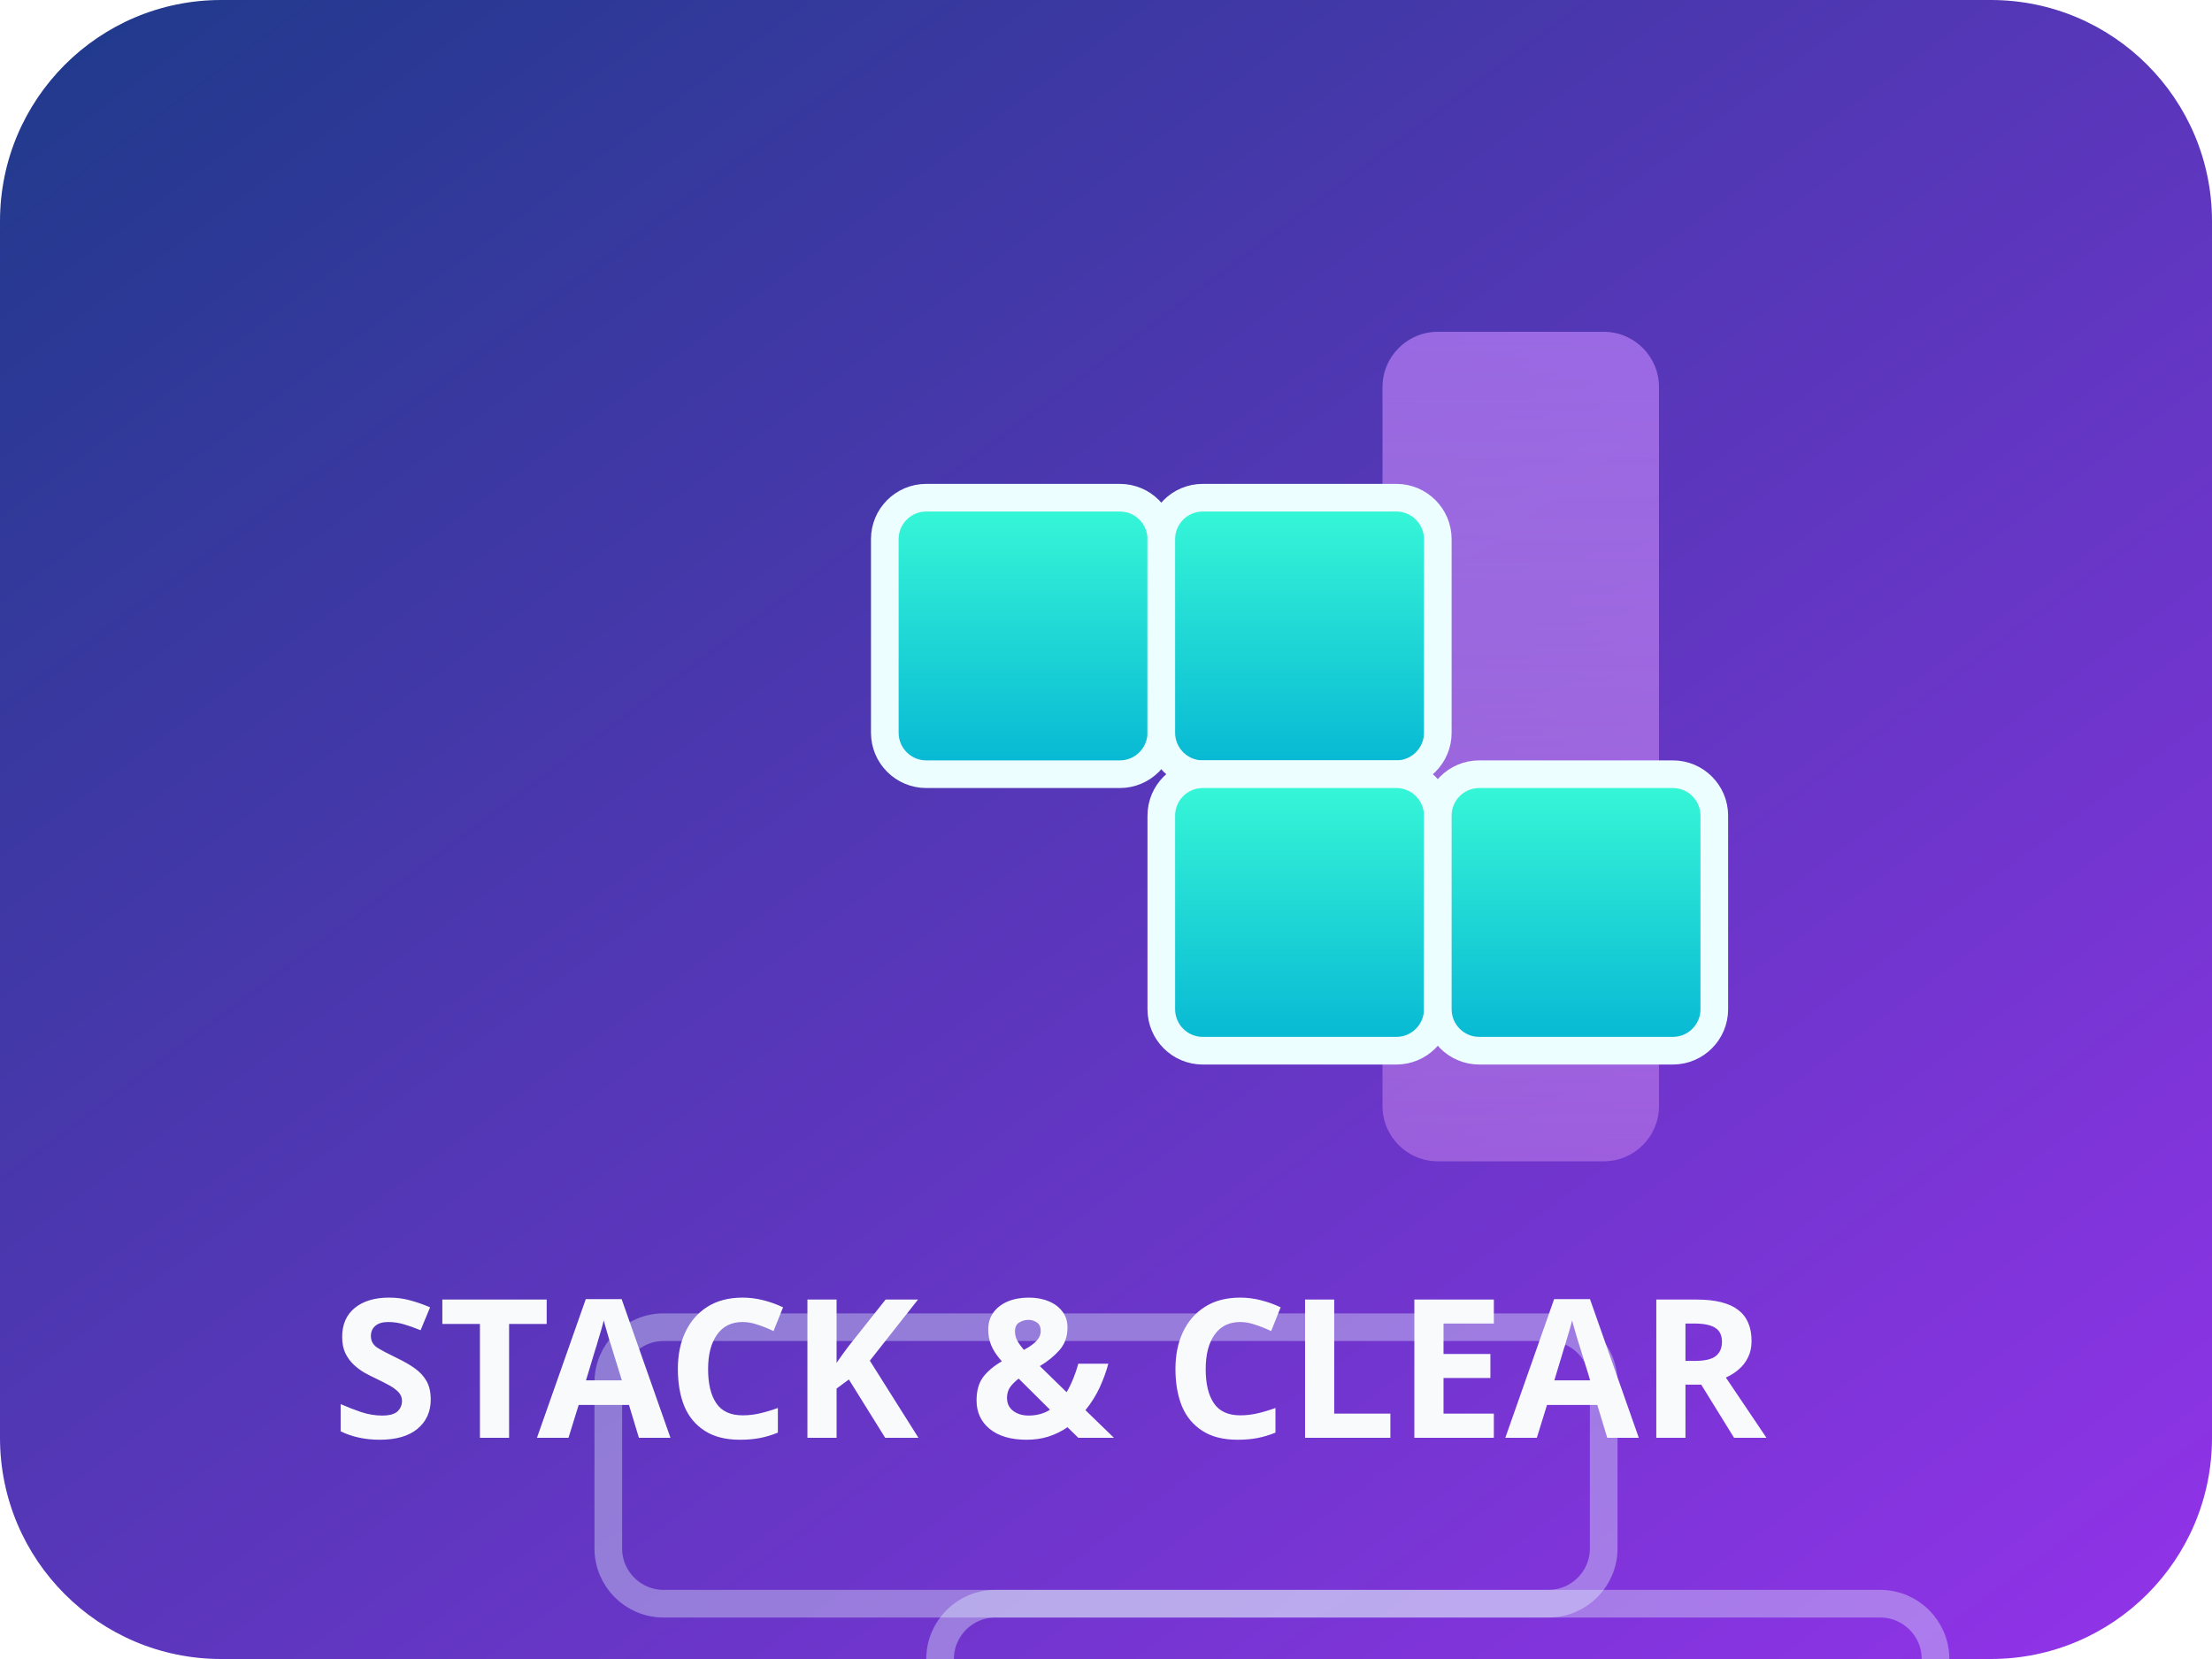
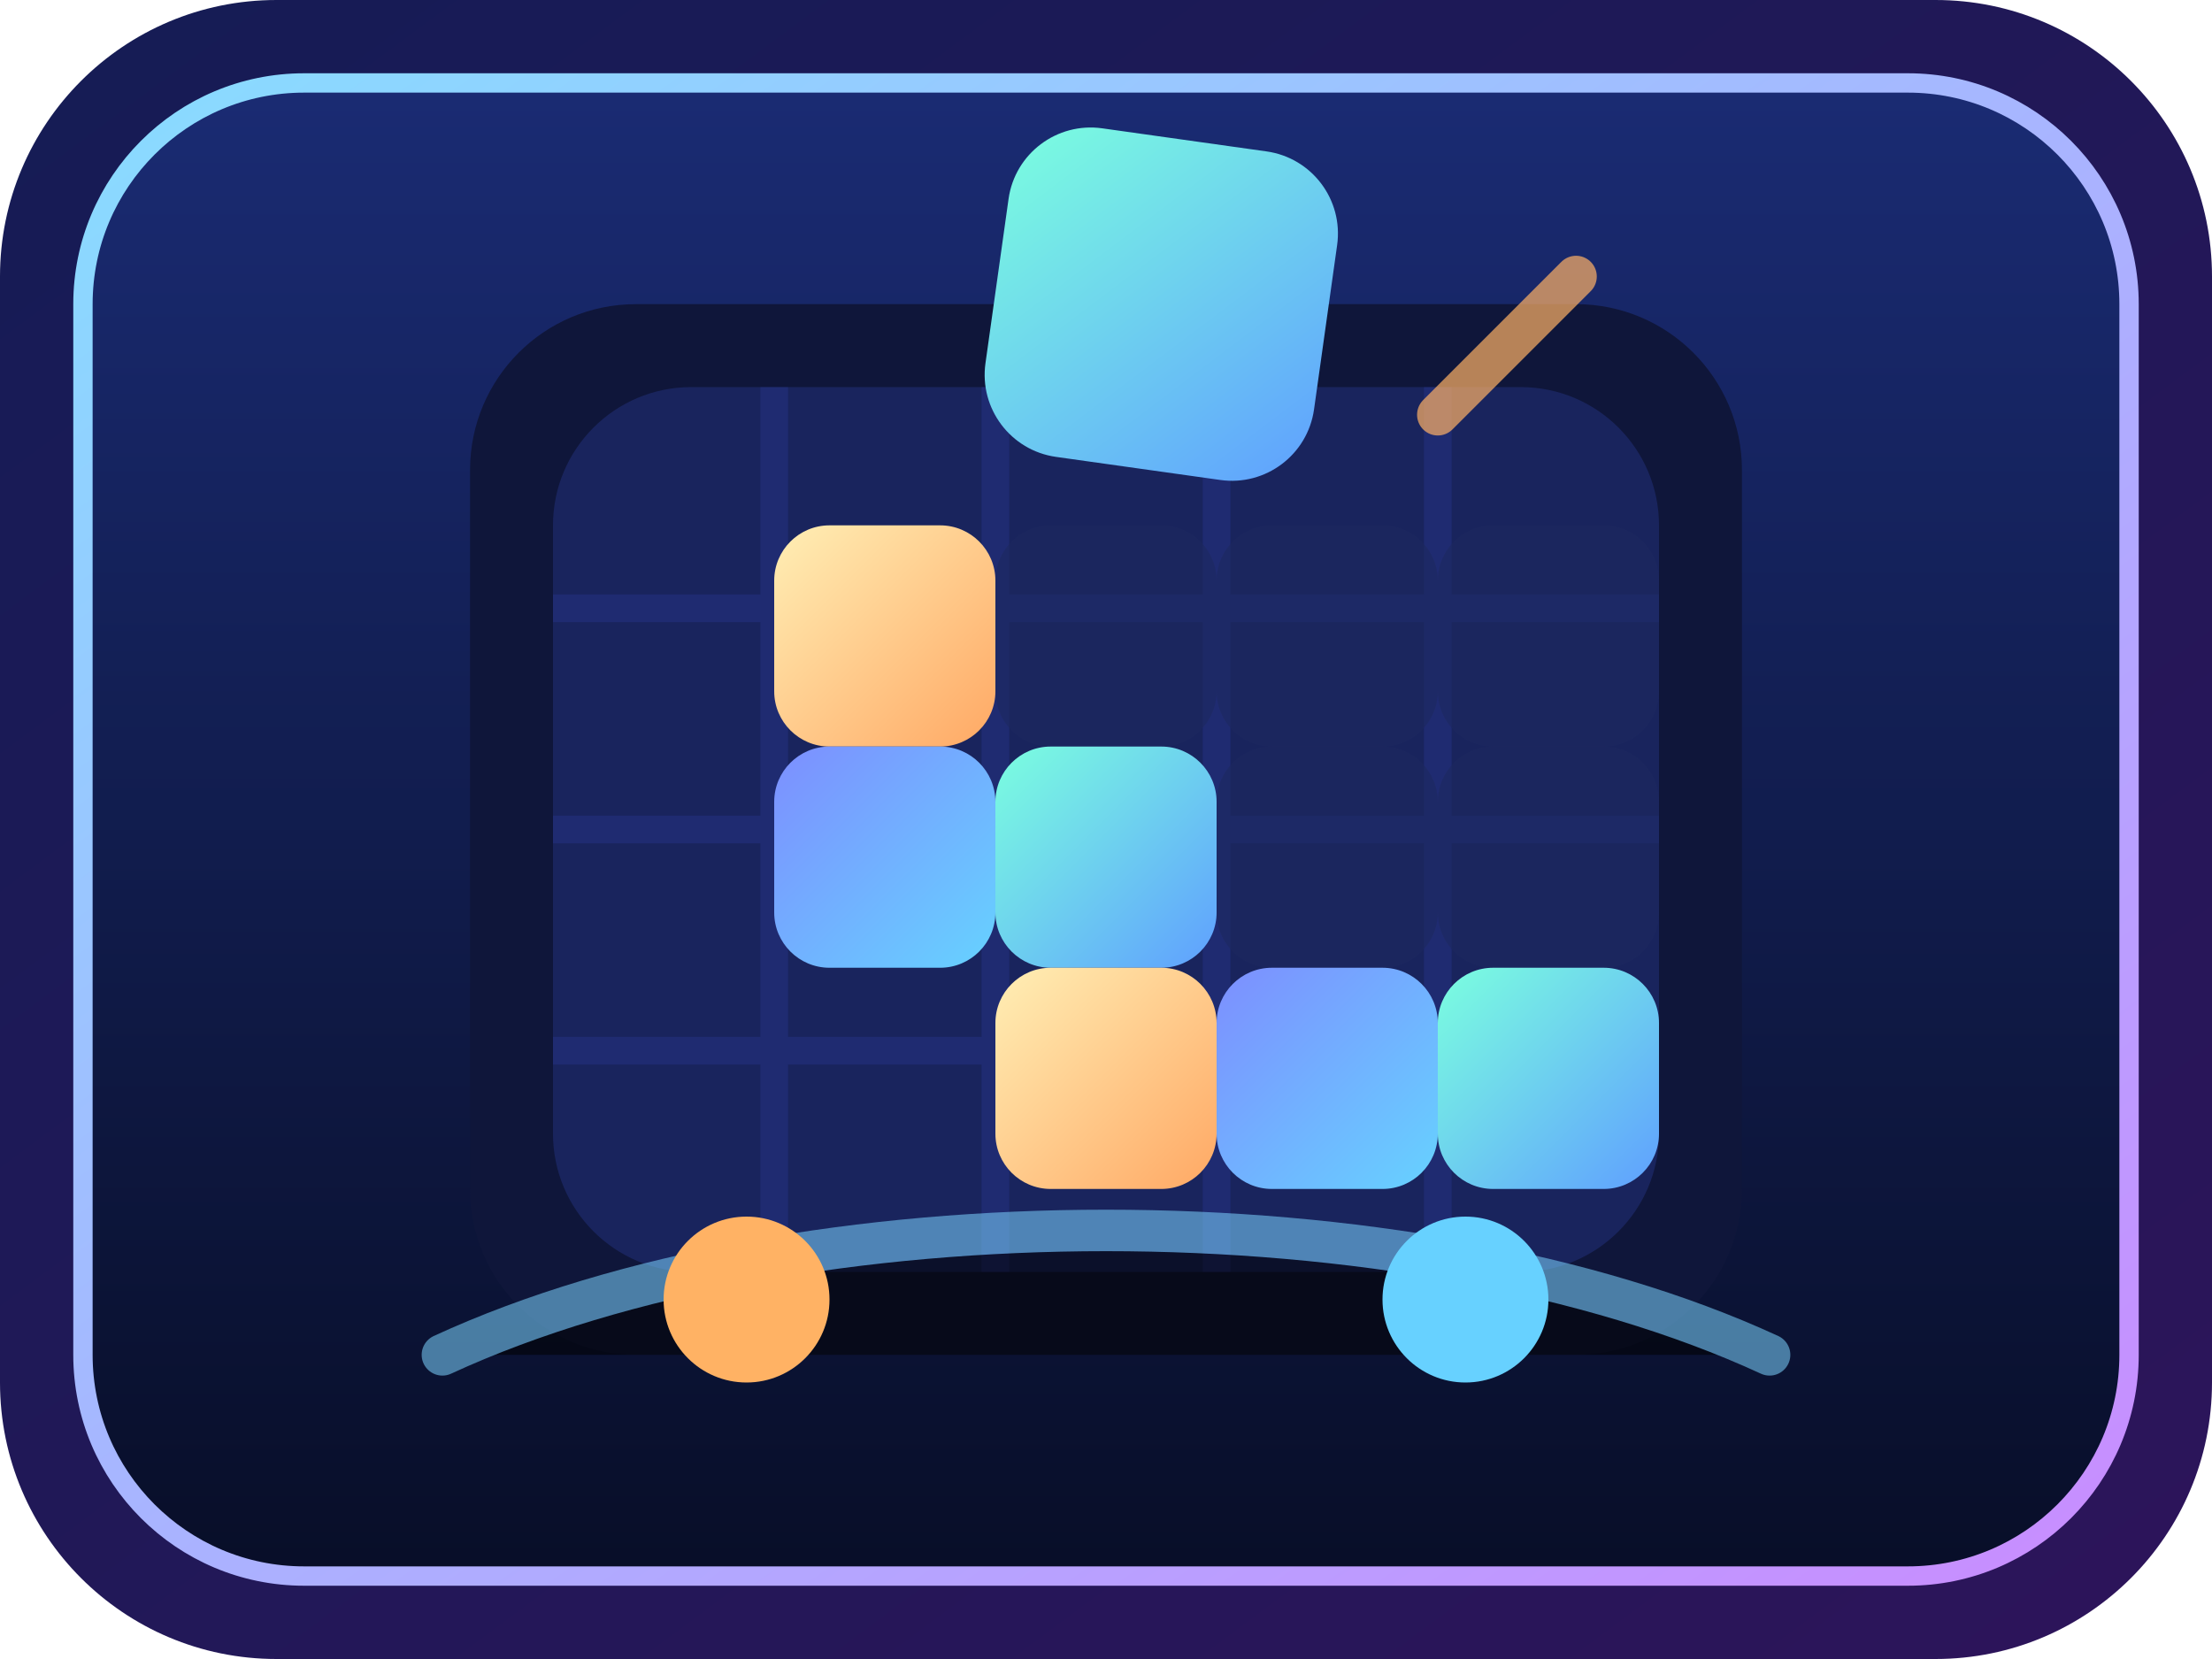
<svg xmlns="http://www.w3.org/2000/svg" width="160" height="120" viewBox="0 0 160 120">
  <defs>
-     <linearGradient id="gradBlock" x1="0%" y1="0%" x2="100%" y2="100%">
-       <stop offset="0%" stop-color="#1e3a8a" />
-       <stop offset="100%" stop-color="#9333ea" />
+     <linearGradient id="a" x1="0" y1="0" x2="1" y2="1">
+       <stop offset="0" stop-color="#151c55" />
+       <stop offset="1" stop-color="#2d145a" />
    </linearGradient>
-     <linearGradient id="piece" x1="0%" y1="0%" x2="0%" y2="100%">
-       <stop offset="0%" stop-color="#38f9d7" />
-       <stop offset="100%" stop-color="#06b6d4" />
+     <linearGradient id="b" x1="0" y1="0" x2="1" y2="1">
+       <stop offset="0" stop-color="#88dcff" />
+       <stop offset="1" stop-color="#c98cff" />
    </linearGradient>
-     <linearGradient id="ghost" x1="0%" y1="0%" x2="0%" y2="100%">
-       <stop offset="0%" stop-color="#c084fc" stop-opacity="0.65" />
-       <stop offset="100%" stop-color="#f0abfc" stop-opacity="0.35" />
+     <linearGradient id="c" x1="0" y1="0" x2="0" y2="1">
+       <stop offset="0" stop-color="#1a2b73" />
+       <stop offset="1" stop-color="#080e28" />
+     </linearGradient>
+     <linearGradient id="d" x1="0" y1="0" x2="1" y2="1">
+       <stop offset="0" stop-color="#7bffdf" />
+       <stop offset="1" stop-color="#5f9fff" />
+     </linearGradient>
+     <linearGradient id="e" x1="0" y1="0" x2="1" y2="1">
+       <stop offset="0" stop-color="#ffefb5" />
+       <stop offset="1" stop-color="#ffa864" />
+     </linearGradient>
+     <linearGradient id="f" x1="0" y1="0" x2="1" y2="1">
+       <stop offset="0" stop-color="#7d8eff" />
+       <stop offset="1" stop-color="#66d2ff" />
    </linearGradient>
  </defs>
-   <rect x="0" y="0" width="160" height="120" rx="16" fill="url(#gradBlock)" />
-   <g transform="translate(44 20)">
-     <rect x="56" y="4" width="20" height="60" rx="4" fill="url(#ghost)" />
-     <g fill="url(#piece)" stroke="#ecfeff" stroke-width="2">
-       <rect x="20" y="16" width="20" height="20" rx="3" />
-       <rect x="40" y="16" width="20" height="20" rx="3" />
-       <rect x="40" y="36" width="20" height="20" rx="3" />
-       <rect x="60" y="36" width="20" height="20" rx="3" />
+   <rect width="160" height="120" rx="20" fill="url(#a)" />
+   <rect x="6" y="6" width="148" height="108" rx="16" fill="#080f28" />
+   <rect x="6" y="6" width="148" height="108" rx="16" fill="url(#c)" />
+   <rect x="6" y="6" width="148" height="108" rx="16" fill="none" stroke="url(#b)" stroke-width="1.4" />
+   <g transform="translate(34 22)">
+     <rect width="92" height="76" rx="12" fill="#0f163a" />
+     <rect x="6" y="6" width="80" height="64" rx="10" fill="#19245d" />
+     <g opacity=".45" stroke="#25338a" stroke-width="2">
+       <path d="M6 22h80" />
+       <path d="M6 38h80" />
+       <path d="M6 54h80" />
+       <path d="M22 6v64" />
+       <path d="M38 6v64" />
+       <path d="M54 6v64" />
+       <path d="M70 6v64" />
    </g>
-     <g fill="none" stroke="rgba(236, 254, 255, 0.35)" stroke-width="2">
-       <rect x="0" y="76" width="72" height="20" rx="4" />
-       <rect x="24" y="96" width="72" height="20" rx="4" />
-     </g>
+     <rect x="38" y="-12" width="24" height="24" rx="6" fill="url(#d)" transform="rotate(8 50 0)" />
+     <rect x="22" y="16" width="16" height="16" rx="4" fill="url(#e)" />
+     <rect x="38" y="16" width="16" height="16" rx="4" fill="#1d285f" opacity=".6" />
+     <rect x="54" y="16" width="16" height="16" rx="4" fill="#1d285f" opacity=".6" />
+     <rect x="70" y="16" width="16" height="16" rx="4" fill="#1d285f" opacity=".6" />
+     <rect x="22" y="32" width="16" height="16" rx="4" fill="url(#f)" />
+     <rect x="38" y="32" width="16" height="16" rx="4" fill="url(#d)" />
+     <rect x="54" y="32" width="16" height="16" rx="4" fill="#1d285f" opacity=".6" />
+     <rect x="70" y="32" width="16" height="16" rx="4" fill="#1d285f" opacity=".6" />
+     <rect x="38" y="48" width="16" height="16" rx="4" fill="url(#e)" />
+     <rect x="54" y="48" width="16" height="16" rx="4" fill="url(#f)" />
+     <rect x="70" y="48" width="16" height="16" rx="4" fill="url(#d)" />
+     <path d="M70 8l10-10" stroke="#ffb165" stroke-width="3" stroke-linecap="round" opacity=".7" />
  </g>
-   <text x="24" y="104" font-family="'Poppins', sans-serif" font-weight="600" font-size="14" fill="#f8fafc">STACK &amp; CLEAR</text>
+   <path d="M32 98c26-12 70-12 96 0" stroke="#7bd4ff" stroke-width="3" stroke-linecap="round" opacity=".55" />
+   <circle cx="54" cy="94" r="6" fill="#ffb264" />
+   <circle cx="106" cy="94" r="6" fill="#67d1ff" />
</svg>
